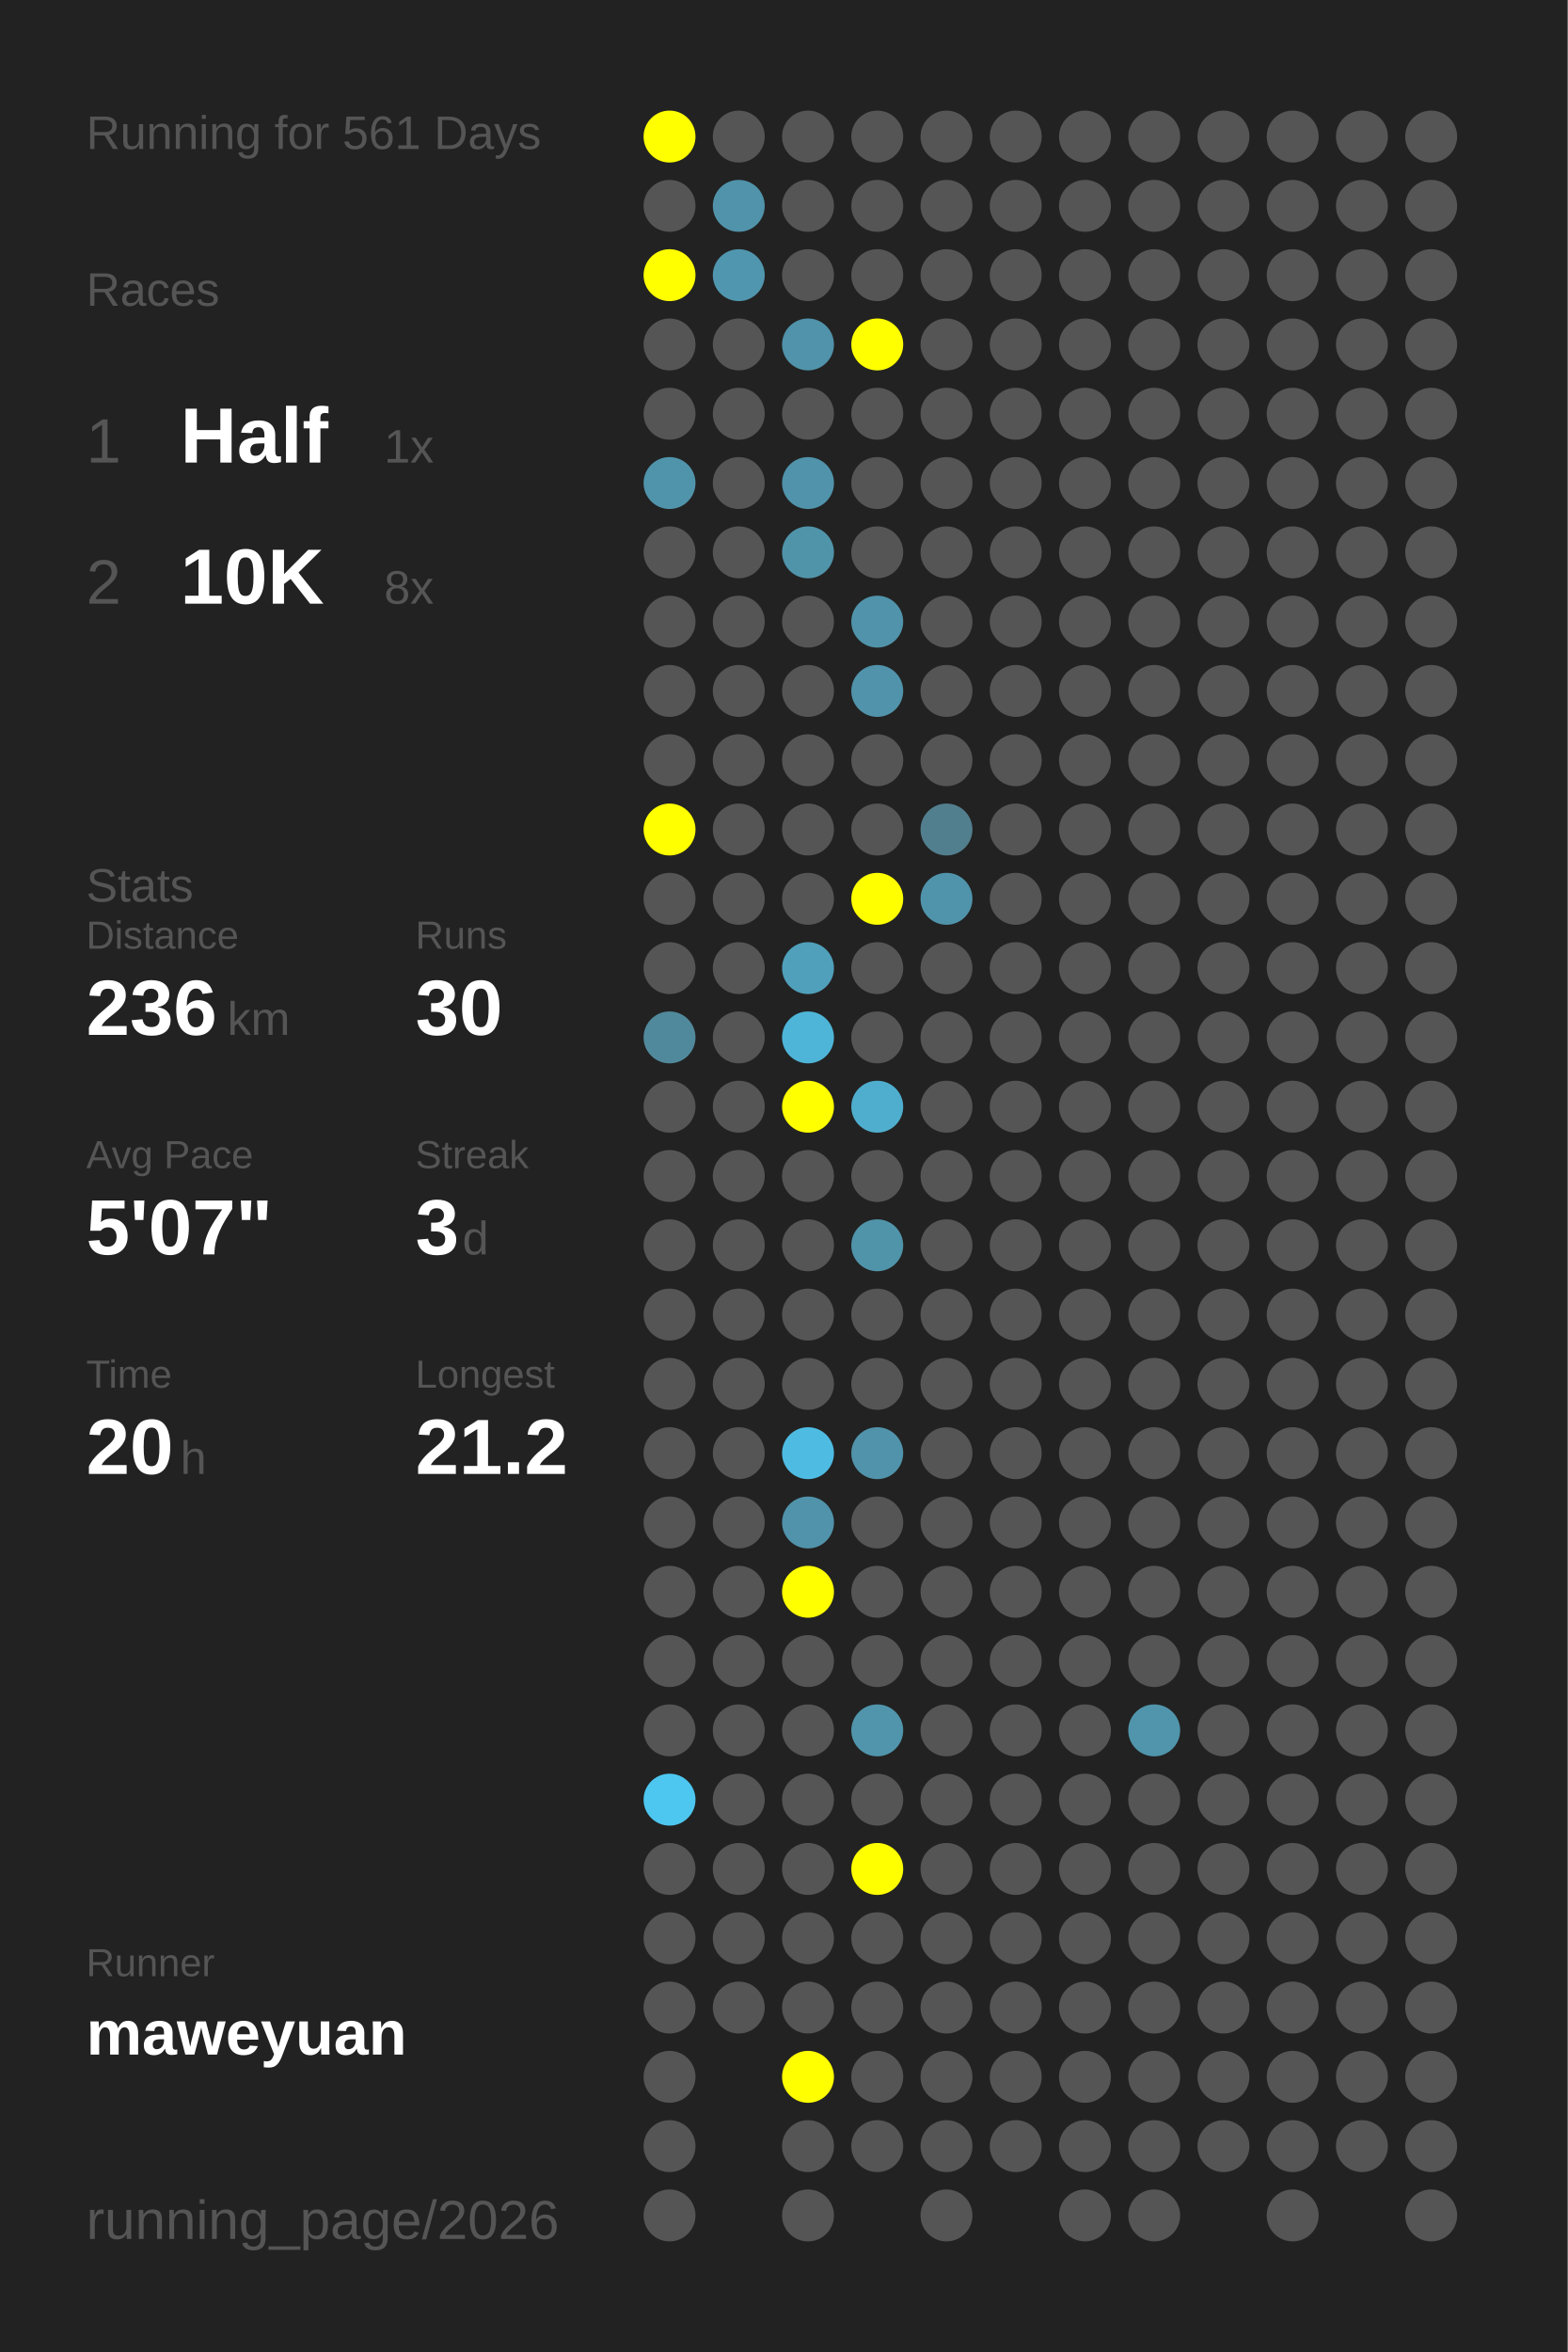
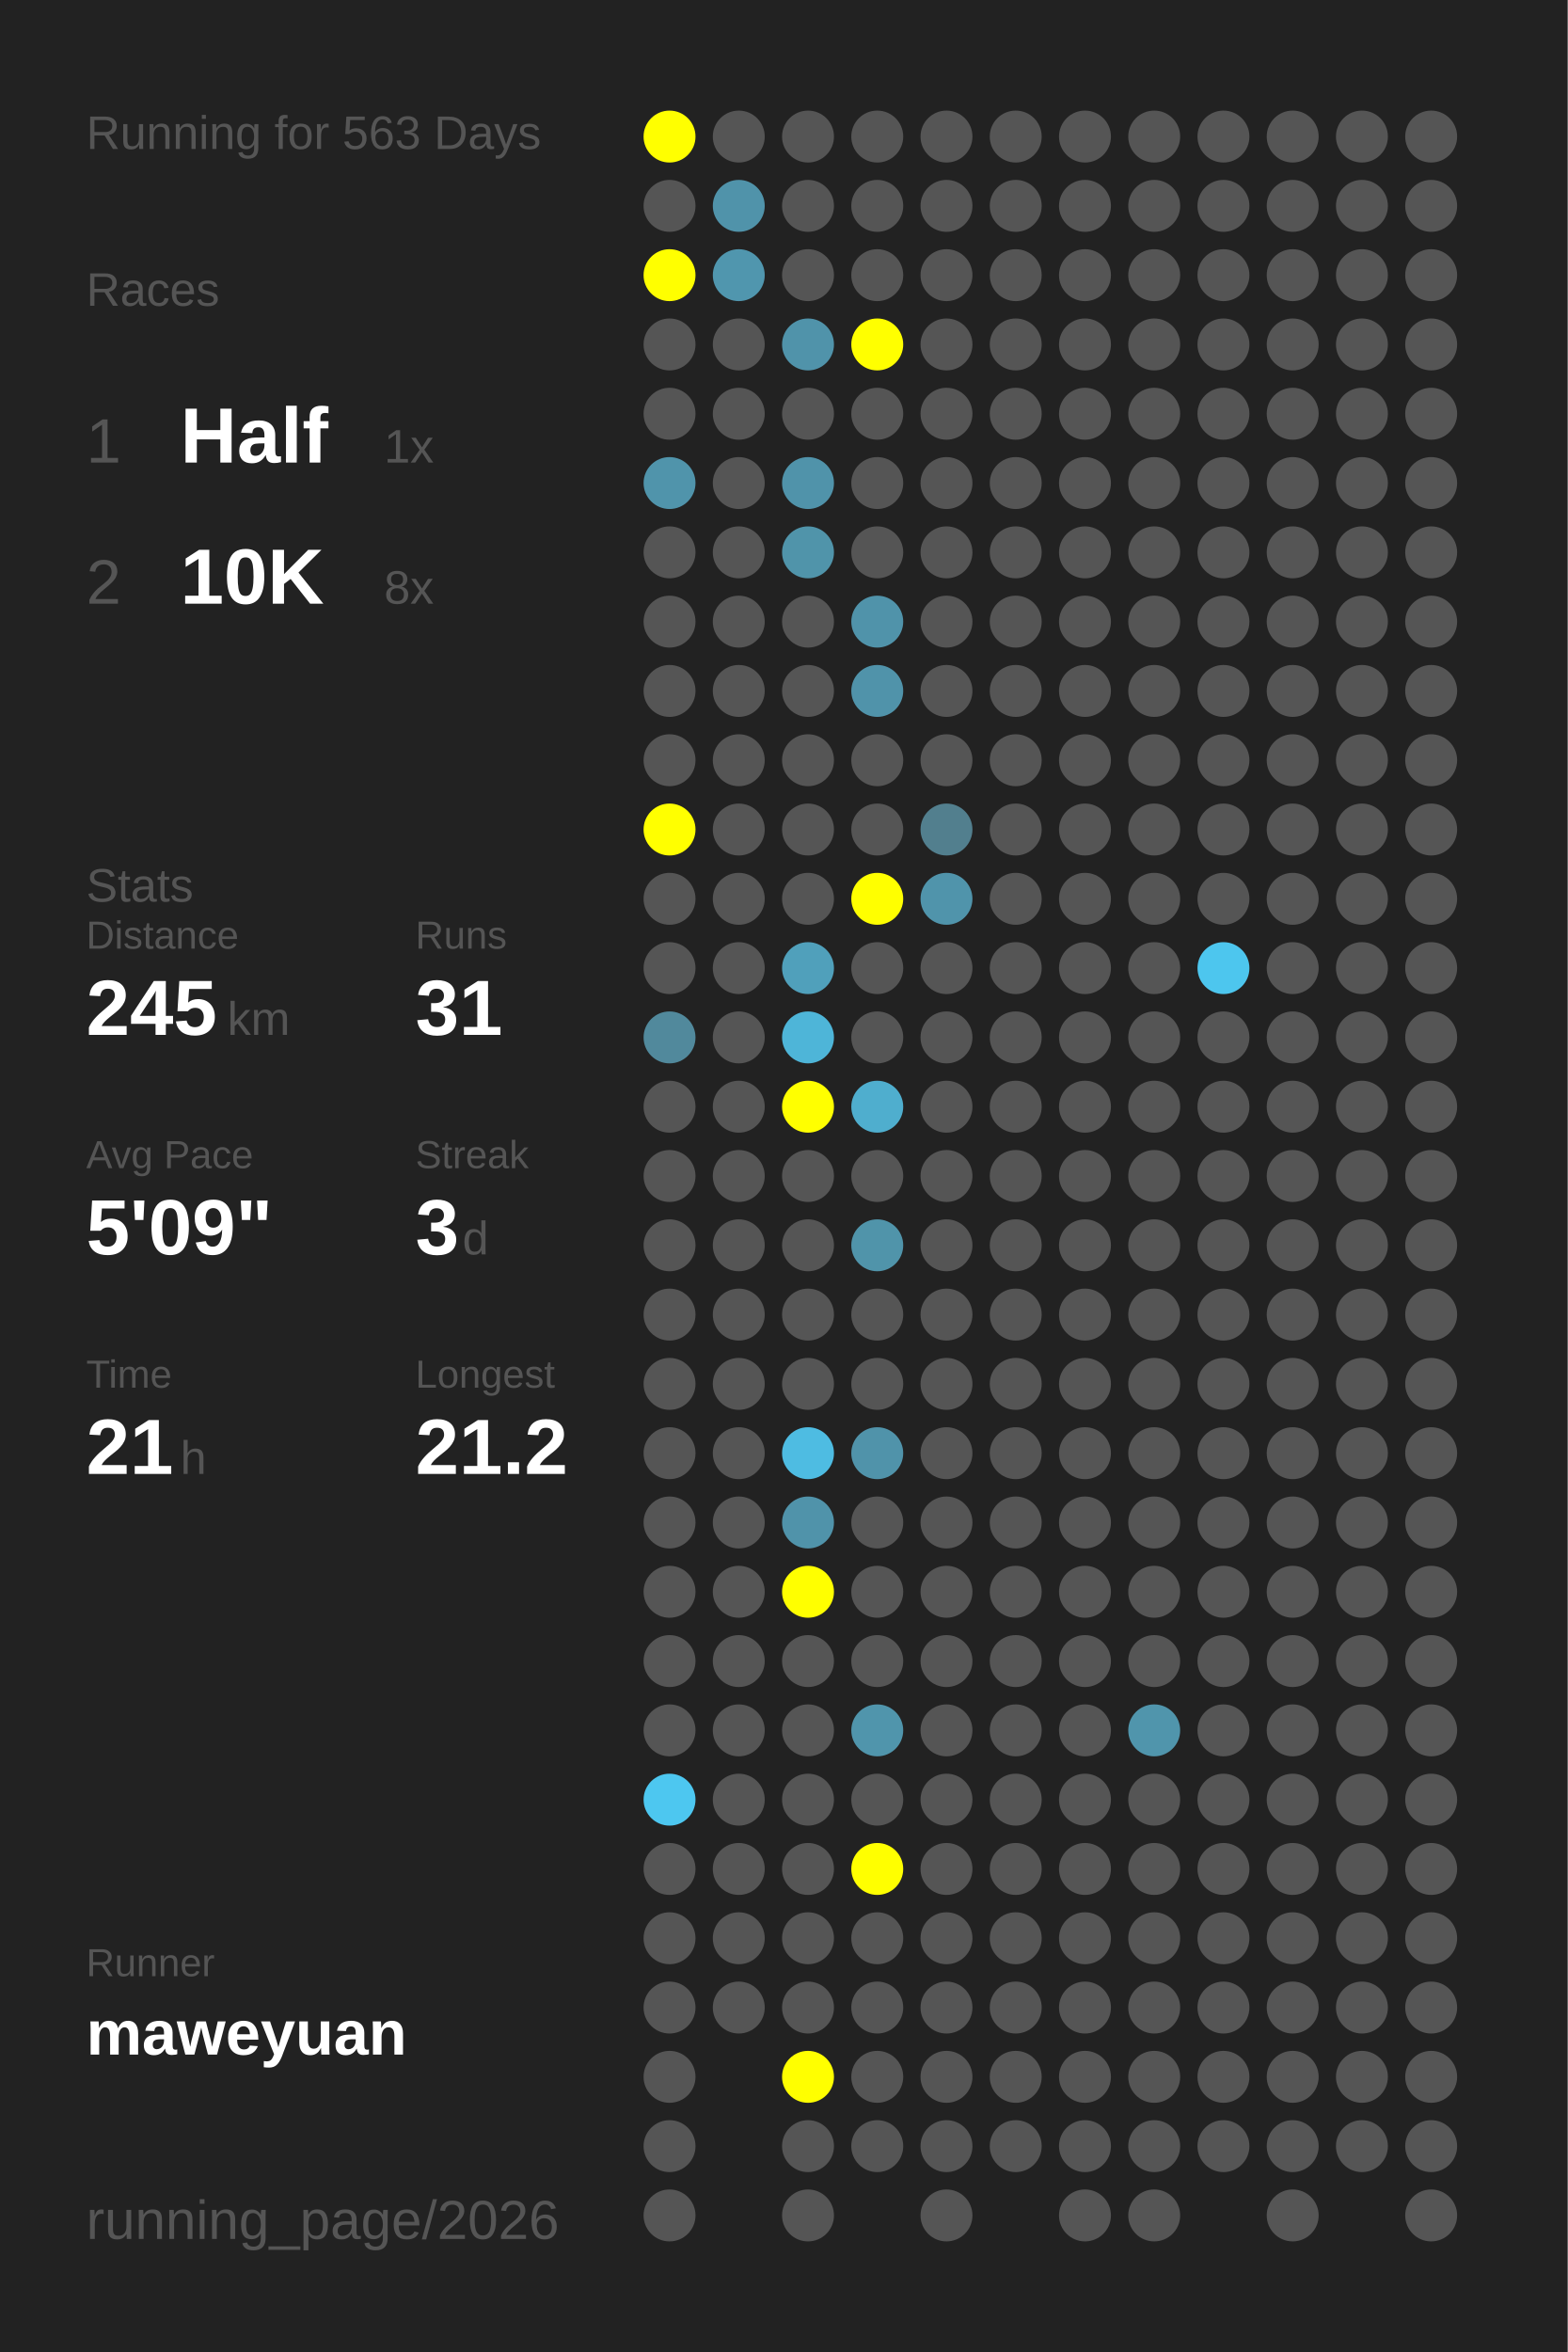
<svg xmlns="http://www.w3.org/2000/svg" baseProfile="full" height="300mm" version="1.1" viewBox="0,0,200,300" width="200mm">
  <defs />
  <rect fill="#222222" height="300" width="200" x="0" y="0" />
-   <text fill="#555555" style="font-size:6px; font-family:Arial;" x="11" y="19">Running for 561 Days</text>
+   <text fill="#555555" style="font-size:6px; font-family:Arial;" x="11" y="19">Running for 563 Days</text>
  <text fill="#555555" style="font-size:6px; font-family:Arial;" x="11" y="39">Races</text>
  <text fill="#555555" style="font-size:8px; font-family:Arial;" x="11" y="59">1</text>
  <text fill="#FFFFFF" style="font-size:10px; font-family:Arial; font-weight:bold;" x="23" y="59">Half</text>
  <text fill="#555555" style="font-size:6px; font-family:Arial;" x="49" y="59">1x</text>
  <text fill="#555555" style="font-size:8px; font-family:Arial;" x="11" y="77">2</text>
  <text fill="#FFFFFF" style="font-size:10px; font-family:Arial; font-weight:bold;" x="23" y="77">10K</text>
  <text fill="#555555" style="font-size:6px; font-family:Arial;" x="49" y="77">8x</text>
  <text fill="#555555" style="font-size:6px; font-family:Arial;" x="11" y="115">Stats</text>
  <text fill="#555555" style="font-size:5px; font-family:Arial;" x="11" y="121">Distance</text>
-   <text fill="#FFFFFF" style="font-size:10px; font-family:Arial; font-weight:bold;" x="11" y="132">236</text>
+   <text fill="#FFFFFF" style="font-size:10px; font-family:Arial; font-weight:bold;" x="11" y="132">245</text>
  <text fill="#555555" style="font-size:6px; font-family:Arial;" x="29" y="132">km</text>
  <text fill="#555555" style="font-size:5px; font-family:Arial;" x="53" y="121">Runs</text>
-   <text fill="#FFFFFF" style="font-size:10px; font-family:Arial; font-weight:bold;" x="53" y="132">30</text>
+   <text fill="#FFFFFF" style="font-size:10px; font-family:Arial; font-weight:bold;" x="53" y="132">31</text>
  <text fill="#555555" style="font-size:5px; font-family:Arial;" x="11" y="149">Avg Pace</text>
-   <text fill="#FFFFFF" style="font-size:10px; font-family:Arial; font-weight:bold;" x="11" y="160">5'07"</text>
+   <text fill="#FFFFFF" style="font-size:10px; font-family:Arial; font-weight:bold;" x="11" y="160">5'09"</text>
  <text fill="#555555" style="font-size:5px; font-family:Arial;" x="53" y="149">Streak</text>
  <text fill="#FFFFFF" style="font-size:10px; font-family:Arial; font-weight:bold;" x="53" y="160">3</text>
  <text fill="#555555" style="font-size:6px; font-family:Arial;" x="59" y="160">d</text>
  <text fill="#555555" style="font-size:5px; font-family:Arial;" x="11" y="177">Time</text>
-   <text fill="#FFFFFF" style="font-size:10px; font-family:Arial; font-weight:bold;" x="11" y="188">20</text>
+   <text fill="#FFFFFF" style="font-size:10px; font-family:Arial; font-weight:bold;" x="11" y="188">21</text>
  <text fill="#555555" style="font-size:6px; font-family:Arial;" x="23" y="188">h</text>
  <text fill="#555555" style="font-size:5px; font-family:Arial;" x="53" y="177">Longest</text>
  <text fill="#FFFFFF" style="font-size:10px; font-family:Arial; font-weight:bold;" x="53" y="188">21.2</text>
  <text fill="#555555" style="font-size:5px; font-family:Arial;" x="11" y="252.065">Runner</text>
  <text fill="#FFFFFF" style="font-size:8px; font-family:Arial; font-weight:bold;" x="11" y="262.065">maweyuan</text>
  <text fill="#555555" style="font-size:7px; font-family:Arial;" x="11" y="285.581">running_page/2026</text>
  <circle cx="85.417" cy="17.419" fill="#FFFF00" r="3.312" />
  <circle cx="85.417" cy="26.258" fill="#555555" r="3.312" />
  <circle cx="85.417" cy="35.097" fill="#FFFF00" r="3.312" />
  <circle cx="85.417" cy="43.935" fill="#555555" r="3.312" />
  <circle cx="85.417" cy="52.774" fill="#555555" r="3.312" />
  <circle cx="85.417" cy="61.613" fill="#5094ab" r="3.312" />
  <circle cx="85.417" cy="70.452" fill="#555555" r="3.312" />
  <circle cx="85.417" cy="79.29" fill="#555555" r="3.312" />
  <circle cx="85.417" cy="88.129" fill="#555555" r="3.312" />
  <circle cx="85.417" cy="96.968" fill="#555555" r="3.312" />
  <circle cx="85.417" cy="105.806" fill="#FFFF00" r="3.312" />
  <circle cx="85.417" cy="114.645" fill="#555555" r="3.312" />
  <circle cx="85.417" cy="123.484" fill="#555555" r="3.312" />
  <circle cx="85.417" cy="132.323" fill="#51899c" r="3.312" />
  <circle cx="85.417" cy="141.161" fill="#555555" r="3.312" />
  <circle cx="85.417" cy="150" fill="#555555" r="3.312" />
  <circle cx="85.417" cy="158.839" fill="#555555" r="3.312" />
  <circle cx="85.417" cy="167.677" fill="#555555" r="3.312" />
  <circle cx="85.417" cy="176.516" fill="#555555" r="3.312" />
  <circle cx="85.417" cy="185.355" fill="#555555" r="3.312" />
  <circle cx="85.417" cy="194.194" fill="#555555" r="3.312" />
  <circle cx="85.417" cy="203.032" fill="#555555" r="3.312" />
  <circle cx="85.417" cy="211.871" fill="#555555" r="3.312" />
  <circle cx="85.417" cy="220.71" fill="#555555" r="3.312" />
  <circle cx="85.417" cy="229.548" fill="#4dc7f0" r="3.312" />
  <circle cx="85.417" cy="238.387" fill="#555555" r="3.312" />
  <circle cx="85.417" cy="247.226" fill="#555555" r="3.312" />
  <circle cx="85.417" cy="256.065" fill="#555555" r="3.312" />
  <circle cx="85.417" cy="264.903" fill="#555555" r="3.312" />
  <circle cx="85.417" cy="273.742" fill="#555555" r="3.312" />
  <circle cx="85.417" cy="282.581" fill="#555555" r="3.312" />
  <circle cx="94.25" cy="17.419" fill="#555555" r="3.312" />
  <circle cx="94.25" cy="26.258" fill="#5093aa" r="3.312" />
  <circle cx="94.25" cy="35.097" fill="#5096ae" r="3.312" />
  <circle cx="94.25" cy="43.935" fill="#555555" r="3.312" />
  <circle cx="94.25" cy="52.774" fill="#555555" r="3.312" />
  <circle cx="94.25" cy="61.613" fill="#555555" r="3.312" />
  <circle cx="94.25" cy="70.452" fill="#555555" r="3.312" />
  <circle cx="94.25" cy="79.29" fill="#555555" r="3.312" />
  <circle cx="94.25" cy="88.129" fill="#555555" r="3.312" />
  <circle cx="94.25" cy="96.968" fill="#555555" r="3.312" />
  <circle cx="94.25" cy="105.806" fill="#555555" r="3.312" />
  <circle cx="94.25" cy="114.645" fill="#555555" r="3.312" />
  <circle cx="94.25" cy="123.484" fill="#555555" r="3.312" />
  <circle cx="94.25" cy="132.323" fill="#555555" r="3.312" />
  <circle cx="94.25" cy="141.161" fill="#555555" r="3.312" />
  <circle cx="94.25" cy="150" fill="#555555" r="3.312" />
  <circle cx="94.25" cy="158.839" fill="#555555" r="3.312" />
  <circle cx="94.25" cy="167.677" fill="#555555" r="3.312" />
  <circle cx="94.25" cy="176.516" fill="#555555" r="3.312" />
  <circle cx="94.25" cy="185.355" fill="#555555" r="3.312" />
  <circle cx="94.25" cy="194.194" fill="#555555" r="3.312" />
  <circle cx="94.25" cy="203.032" fill="#555555" r="3.312" />
  <circle cx="94.25" cy="211.871" fill="#555555" r="3.312" />
  <circle cx="94.25" cy="220.71" fill="#555555" r="3.312" />
  <circle cx="94.25" cy="229.548" fill="#555555" r="3.312" />
  <circle cx="94.25" cy="238.387" fill="#555555" r="3.312" />
  <circle cx="94.25" cy="247.226" fill="#555555" r="3.312" />
  <circle cx="94.25" cy="256.065" fill="#555555" r="3.312" />
  <circle cx="103.083" cy="17.419" fill="#555555" r="3.312" />
  <circle cx="103.083" cy="26.258" fill="#555555" r="3.312" />
  <circle cx="103.083" cy="35.097" fill="#555555" r="3.312" />
  <circle cx="103.083" cy="43.935" fill="#5093aa" r="3.312" />
  <circle cx="103.083" cy="52.774" fill="#555555" r="3.312" />
  <circle cx="103.083" cy="61.613" fill="#5093aa" r="3.312" />
  <circle cx="103.083" cy="70.452" fill="#5094aa" r="3.312" />
  <circle cx="103.083" cy="79.29" fill="#555555" r="3.312" />
  <circle cx="103.083" cy="88.129" fill="#555555" r="3.312" />
  <circle cx="103.083" cy="96.968" fill="#555555" r="3.312" />
  <circle cx="103.083" cy="105.806" fill="#555555" r="3.312" />
  <circle cx="103.083" cy="114.645" fill="#555555" r="3.312" />
  <circle cx="103.083" cy="123.484" fill="#50a0bb" r="3.312" />
  <circle cx="103.083" cy="132.323" fill="#4eb5d8" r="3.312" />
  <circle cx="103.083" cy="141.161" fill="#FFFF00" r="3.312" />
  <circle cx="103.083" cy="150" fill="#555555" r="3.312" />
  <circle cx="103.083" cy="158.839" fill="#555555" r="3.312" />
  <circle cx="103.083" cy="167.677" fill="#555555" r="3.312" />
  <circle cx="103.083" cy="176.516" fill="#555555" r="3.312" />
  <circle cx="103.083" cy="185.355" fill="#4ebce2" r="3.312" />
  <circle cx="103.083" cy="194.194" fill="#5093aa" r="3.312" />
  <circle cx="103.083" cy="203.032" fill="#FFFF00" r="3.312" />
  <circle cx="103.083" cy="211.871" fill="#555555" r="3.312" />
  <circle cx="103.083" cy="220.71" fill="#555555" r="3.312" />
  <circle cx="103.083" cy="229.548" fill="#555555" r="3.312" />
  <circle cx="103.083" cy="238.387" fill="#555555" r="3.312" />
  <circle cx="103.083" cy="247.226" fill="#555555" r="3.312" />
  <circle cx="103.083" cy="256.065" fill="#555555" r="3.312" />
  <circle cx="103.083" cy="264.903" fill="#FFFF00" r="3.312" />
  <circle cx="103.083" cy="273.742" fill="#555555" r="3.312" />
  <circle cx="103.083" cy="282.581" fill="#555555" r="3.312" />
  <circle cx="111.917" cy="17.419" fill="#555555" r="3.312" />
  <circle cx="111.917" cy="26.258" fill="#555555" r="3.312" />
  <circle cx="111.917" cy="35.097" fill="#555555" r="3.312" />
  <circle cx="111.917" cy="43.935" fill="#FFFF00" r="3.312" />
  <circle cx="111.917" cy="52.774" fill="#555555" r="3.312" />
  <circle cx="111.917" cy="61.613" fill="#555555" r="3.312" />
  <circle cx="111.917" cy="70.452" fill="#555555" r="3.312" />
  <circle cx="111.917" cy="79.29" fill="#5093aa" r="3.312" />
  <circle cx="111.917" cy="88.129" fill="#5093aa" r="3.312" />
  <circle cx="111.917" cy="96.968" fill="#555555" r="3.312" />
  <circle cx="111.917" cy="105.806" fill="#555555" r="3.312" />
  <circle cx="111.917" cy="114.645" fill="#FFFF00" r="3.312" />
  <circle cx="111.917" cy="123.484" fill="#555555" r="3.312" />
  <circle cx="111.917" cy="132.323" fill="#555555" r="3.312" />
  <circle cx="111.917" cy="141.161" fill="#4faece" r="3.312" />
  <circle cx="111.917" cy="150" fill="#555555" r="3.312" />
  <circle cx="111.917" cy="158.839" fill="#5094aa" r="3.312" />
  <circle cx="111.917" cy="167.677" fill="#555555" r="3.312" />
  <circle cx="111.917" cy="176.516" fill="#555555" r="3.312" />
  <circle cx="111.917" cy="185.355" fill="#5093aa" r="3.312" />
  <circle cx="111.917" cy="194.194" fill="#555555" r="3.312" />
  <circle cx="111.917" cy="203.032" fill="#555555" r="3.312" />
  <circle cx="111.917" cy="211.871" fill="#555555" r="3.312" />
  <circle cx="111.917" cy="220.71" fill="#5095ac" r="3.312" />
  <circle cx="111.917" cy="229.548" fill="#555555" r="3.312" />
  <circle cx="111.917" cy="238.387" fill="#FFFF00" r="3.312" />
  <circle cx="111.917" cy="247.226" fill="#555555" r="3.312" />
  <circle cx="111.917" cy="256.065" fill="#555555" r="3.312" />
  <circle cx="111.917" cy="264.903" fill="#555555" r="3.312" />
  <circle cx="111.917" cy="273.742" fill="#555555" r="3.312" />
  <circle cx="120.75" cy="17.419" fill="#555555" r="3.312" />
  <circle cx="120.75" cy="26.258" fill="#555555" r="3.312" />
  <circle cx="120.75" cy="35.097" fill="#555555" r="3.312" />
  <circle cx="120.75" cy="43.935" fill="#555555" r="3.312" />
  <circle cx="120.75" cy="52.774" fill="#555555" r="3.312" />
  <circle cx="120.75" cy="61.613" fill="#555555" r="3.312" />
  <circle cx="120.75" cy="70.452" fill="#555555" r="3.312" />
  <circle cx="120.75" cy="79.29" fill="#555555" r="3.312" />
  <circle cx="120.75" cy="88.129" fill="#555555" r="3.312" />
  <circle cx="120.75" cy="96.968" fill="#555555" r="3.312" />
  <circle cx="120.75" cy="105.806" fill="#527f8e" r="3.312" />
  <circle cx="120.75" cy="114.645" fill="#5094ab" r="3.312" />
  <circle cx="120.75" cy="123.484" fill="#555555" r="3.312" />
  <circle cx="120.75" cy="132.323" fill="#555555" r="3.312" />
  <circle cx="120.75" cy="141.161" fill="#555555" r="3.312" />
  <circle cx="120.75" cy="150" fill="#555555" r="3.312" />
  <circle cx="120.75" cy="158.839" fill="#555555" r="3.312" />
  <circle cx="120.75" cy="167.677" fill="#555555" r="3.312" />
  <circle cx="120.75" cy="176.516" fill="#555555" r="3.312" />
  <circle cx="120.75" cy="185.355" fill="#555555" r="3.312" />
  <circle cx="120.75" cy="194.194" fill="#555555" r="3.312" />
  <circle cx="120.75" cy="203.032" fill="#555555" r="3.312" />
  <circle cx="120.75" cy="211.871" fill="#555555" r="3.312" />
  <circle cx="120.75" cy="220.71" fill="#555555" r="3.312" />
  <circle cx="120.75" cy="229.548" fill="#555555" r="3.312" />
  <circle cx="120.75" cy="238.387" fill="#555555" r="3.312" />
  <circle cx="120.75" cy="247.226" fill="#555555" r="3.312" />
  <circle cx="120.75" cy="256.065" fill="#555555" r="3.312" />
  <circle cx="120.75" cy="264.903" fill="#555555" r="3.312" />
  <circle cx="120.75" cy="273.742" fill="#555555" r="3.312" />
  <circle cx="120.75" cy="282.581" fill="#555555" r="3.312" />
  <circle cx="129.583" cy="17.419" fill="#555555" r="3.312" />
  <circle cx="129.583" cy="26.258" fill="#555555" r="3.312" />
  <circle cx="129.583" cy="35.097" fill="#555555" r="3.312" />
  <circle cx="129.583" cy="43.935" fill="#555555" r="3.312" />
  <circle cx="129.583" cy="52.774" fill="#555555" r="3.312" />
  <circle cx="129.583" cy="61.613" fill="#555555" r="3.312" />
  <circle cx="129.583" cy="70.452" fill="#555555" r="3.312" />
  <circle cx="129.583" cy="79.29" fill="#555555" r="3.312" />
  <circle cx="129.583" cy="88.129" fill="#555555" r="3.312" />
  <circle cx="129.583" cy="96.968" fill="#555555" r="3.312" />
  <circle cx="129.583" cy="105.806" fill="#555555" r="3.312" />
  <circle cx="129.583" cy="114.645" fill="#555555" r="3.312" />
  <circle cx="129.583" cy="123.484" fill="#555555" r="3.312" />
  <circle cx="129.583" cy="132.323" fill="#555555" r="3.312" />
  <circle cx="129.583" cy="141.161" fill="#555555" r="3.312" />
  <circle cx="129.583" cy="150" fill="#555555" r="3.312" />
  <circle cx="129.583" cy="158.839" fill="#555555" r="3.312" />
  <circle cx="129.583" cy="167.677" fill="#555555" r="3.312" />
  <circle cx="129.583" cy="176.516" fill="#555555" r="3.312" />
  <circle cx="129.583" cy="185.355" fill="#555555" r="3.312" />
  <circle cx="129.583" cy="194.194" fill="#555555" r="3.312" />
  <circle cx="129.583" cy="203.032" fill="#555555" r="3.312" />
  <circle cx="129.583" cy="211.871" fill="#555555" r="3.312" />
  <circle cx="129.583" cy="220.71" fill="#555555" r="3.312" />
  <circle cx="129.583" cy="229.548" fill="#555555" r="3.312" />
  <circle cx="129.583" cy="238.387" fill="#555555" r="3.312" />
  <circle cx="129.583" cy="247.226" fill="#555555" r="3.312" />
  <circle cx="129.583" cy="256.065" fill="#555555" r="3.312" />
  <circle cx="129.583" cy="264.903" fill="#555555" r="3.312" />
  <circle cx="129.583" cy="273.742" fill="#555555" r="3.312" />
  <circle cx="138.417" cy="17.419" fill="#555555" r="3.312" />
  <circle cx="138.417" cy="26.258" fill="#555555" r="3.312" />
  <circle cx="138.417" cy="35.097" fill="#555555" r="3.312" />
  <circle cx="138.417" cy="43.935" fill="#555555" r="3.312" />
  <circle cx="138.417" cy="52.774" fill="#555555" r="3.312" />
  <circle cx="138.417" cy="61.613" fill="#555555" r="3.312" />
  <circle cx="138.417" cy="70.452" fill="#555555" r="3.312" />
  <circle cx="138.417" cy="79.29" fill="#555555" r="3.312" />
  <circle cx="138.417" cy="88.129" fill="#555555" r="3.312" />
  <circle cx="138.417" cy="96.968" fill="#555555" r="3.312" />
  <circle cx="138.417" cy="105.806" fill="#555555" r="3.312" />
  <circle cx="138.417" cy="114.645" fill="#555555" r="3.312" />
  <circle cx="138.417" cy="123.484" fill="#555555" r="3.312" />
  <circle cx="138.417" cy="132.323" fill="#555555" r="3.312" />
  <circle cx="138.417" cy="141.161" fill="#555555" r="3.312" />
  <circle cx="138.417" cy="150" fill="#555555" r="3.312" />
  <circle cx="138.417" cy="158.839" fill="#555555" r="3.312" />
  <circle cx="138.417" cy="167.677" fill="#555555" r="3.312" />
  <circle cx="138.417" cy="176.516" fill="#555555" r="3.312" />
  <circle cx="138.417" cy="185.355" fill="#555555" r="3.312" />
  <circle cx="138.417" cy="194.194" fill="#555555" r="3.312" />
  <circle cx="138.417" cy="203.032" fill="#555555" r="3.312" />
  <circle cx="138.417" cy="211.871" fill="#555555" r="3.312" />
  <circle cx="138.417" cy="220.71" fill="#555555" r="3.312" />
  <circle cx="138.417" cy="229.548" fill="#555555" r="3.312" />
  <circle cx="138.417" cy="238.387" fill="#555555" r="3.312" />
  <circle cx="138.417" cy="247.226" fill="#555555" r="3.312" />
  <circle cx="138.417" cy="256.065" fill="#555555" r="3.312" />
  <circle cx="138.417" cy="264.903" fill="#555555" r="3.312" />
  <circle cx="138.417" cy="273.742" fill="#555555" r="3.312" />
  <circle cx="138.417" cy="282.581" fill="#555555" r="3.312" />
  <circle cx="147.25" cy="17.419" fill="#555555" r="3.312" />
  <circle cx="147.25" cy="26.258" fill="#555555" r="3.312" />
  <circle cx="147.25" cy="35.097" fill="#555555" r="3.312" />
  <circle cx="147.25" cy="43.935" fill="#555555" r="3.312" />
  <circle cx="147.25" cy="52.774" fill="#555555" r="3.312" />
  <circle cx="147.25" cy="61.613" fill="#555555" r="3.312" />
  <circle cx="147.25" cy="70.452" fill="#555555" r="3.312" />
  <circle cx="147.25" cy="79.29" fill="#555555" r="3.312" />
  <circle cx="147.25" cy="88.129" fill="#555555" r="3.312" />
  <circle cx="147.25" cy="96.968" fill="#555555" r="3.312" />
  <circle cx="147.25" cy="105.806" fill="#555555" r="3.312" />
  <circle cx="147.25" cy="114.645" fill="#555555" r="3.312" />
  <circle cx="147.25" cy="123.484" fill="#555555" r="3.312" />
  <circle cx="147.25" cy="132.323" fill="#555555" r="3.312" />
  <circle cx="147.25" cy="141.161" fill="#555555" r="3.312" />
  <circle cx="147.25" cy="150" fill="#555555" r="3.312" />
  <circle cx="147.25" cy="158.839" fill="#555555" r="3.312" />
  <circle cx="147.25" cy="167.677" fill="#555555" r="3.312" />
  <circle cx="147.25" cy="176.516" fill="#555555" r="3.312" />
  <circle cx="147.25" cy="185.355" fill="#555555" r="3.312" />
  <circle cx="147.25" cy="194.194" fill="#555555" r="3.312" />
  <circle cx="147.25" cy="203.032" fill="#555555" r="3.312" />
  <circle cx="147.25" cy="211.871" fill="#555555" r="3.312" />
  <circle cx="147.25" cy="220.71" fill="#5095ac" r="3.312" />
  <circle cx="147.25" cy="229.548" fill="#555555" r="3.312" />
  <circle cx="147.25" cy="238.387" fill="#555555" r="3.312" />
  <circle cx="147.25" cy="247.226" fill="#555555" r="3.312" />
  <circle cx="147.25" cy="256.065" fill="#555555" r="3.312" />
  <circle cx="147.25" cy="264.903" fill="#555555" r="3.312" />
  <circle cx="147.25" cy="273.742" fill="#555555" r="3.312" />
  <circle cx="147.25" cy="282.581" fill="#555555" r="3.312" />
  <circle cx="156.083" cy="17.419" fill="#555555" r="3.312" />
  <circle cx="156.083" cy="26.258" fill="#555555" r="3.312" />
  <circle cx="156.083" cy="35.097" fill="#555555" r="3.312" />
  <circle cx="156.083" cy="43.935" fill="#555555" r="3.312" />
  <circle cx="156.083" cy="52.774" fill="#555555" r="3.312" />
  <circle cx="156.083" cy="61.613" fill="#555555" r="3.312" />
  <circle cx="156.083" cy="70.452" fill="#555555" r="3.312" />
  <circle cx="156.083" cy="79.29" fill="#555555" r="3.312" />
  <circle cx="156.083" cy="88.129" fill="#555555" r="3.312" />
  <circle cx="156.083" cy="96.968" fill="#555555" r="3.312" />
  <circle cx="156.083" cy="105.806" fill="#555555" r="3.312" />
  <circle cx="156.083" cy="114.645" fill="#555555" r="3.312" />
-   <circle cx="156.083" cy="123.484" fill="#555555" r="3.312" />
+   <circle cx="156.083" cy="123.484" fill="#4dc6ee" r="3.312" />
  <circle cx="156.083" cy="132.323" fill="#555555" r="3.312" />
  <circle cx="156.083" cy="141.161" fill="#555555" r="3.312" />
  <circle cx="156.083" cy="150" fill="#555555" r="3.312" />
  <circle cx="156.083" cy="158.839" fill="#555555" r="3.312" />
  <circle cx="156.083" cy="167.677" fill="#555555" r="3.312" />
  <circle cx="156.083" cy="176.516" fill="#555555" r="3.312" />
  <circle cx="156.083" cy="185.355" fill="#555555" r="3.312" />
  <circle cx="156.083" cy="194.194" fill="#555555" r="3.312" />
  <circle cx="156.083" cy="203.032" fill="#555555" r="3.312" />
  <circle cx="156.083" cy="211.871" fill="#555555" r="3.312" />
  <circle cx="156.083" cy="220.71" fill="#555555" r="3.312" />
  <circle cx="156.083" cy="229.548" fill="#555555" r="3.312" />
  <circle cx="156.083" cy="238.387" fill="#555555" r="3.312" />
  <circle cx="156.083" cy="247.226" fill="#555555" r="3.312" />
  <circle cx="156.083" cy="256.065" fill="#555555" r="3.312" />
  <circle cx="156.083" cy="264.903" fill="#555555" r="3.312" />
  <circle cx="156.083" cy="273.742" fill="#555555" r="3.312" />
  <circle cx="164.917" cy="17.419" fill="#555555" r="3.312" />
  <circle cx="164.917" cy="26.258" fill="#555555" r="3.312" />
  <circle cx="164.917" cy="35.097" fill="#555555" r="3.312" />
  <circle cx="164.917" cy="43.935" fill="#555555" r="3.312" />
  <circle cx="164.917" cy="52.774" fill="#555555" r="3.312" />
  <circle cx="164.917" cy="61.613" fill="#555555" r="3.312" />
  <circle cx="164.917" cy="70.452" fill="#555555" r="3.312" />
  <circle cx="164.917" cy="79.29" fill="#555555" r="3.312" />
  <circle cx="164.917" cy="88.129" fill="#555555" r="3.312" />
  <circle cx="164.917" cy="96.968" fill="#555555" r="3.312" />
  <circle cx="164.917" cy="105.806" fill="#555555" r="3.312" />
  <circle cx="164.917" cy="114.645" fill="#555555" r="3.312" />
  <circle cx="164.917" cy="123.484" fill="#555555" r="3.312" />
  <circle cx="164.917" cy="132.323" fill="#555555" r="3.312" />
  <circle cx="164.917" cy="141.161" fill="#555555" r="3.312" />
  <circle cx="164.917" cy="150" fill="#555555" r="3.312" />
  <circle cx="164.917" cy="158.839" fill="#555555" r="3.312" />
  <circle cx="164.917" cy="167.677" fill="#555555" r="3.312" />
  <circle cx="164.917" cy="176.516" fill="#555555" r="3.312" />
  <circle cx="164.917" cy="185.355" fill="#555555" r="3.312" />
  <circle cx="164.917" cy="194.194" fill="#555555" r="3.312" />
  <circle cx="164.917" cy="203.032" fill="#555555" r="3.312" />
  <circle cx="164.917" cy="211.871" fill="#555555" r="3.312" />
  <circle cx="164.917" cy="220.71" fill="#555555" r="3.312" />
  <circle cx="164.917" cy="229.548" fill="#555555" r="3.312" />
  <circle cx="164.917" cy="238.387" fill="#555555" r="3.312" />
  <circle cx="164.917" cy="247.226" fill="#555555" r="3.312" />
  <circle cx="164.917" cy="256.065" fill="#555555" r="3.312" />
  <circle cx="164.917" cy="264.903" fill="#555555" r="3.312" />
  <circle cx="164.917" cy="273.742" fill="#555555" r="3.312" />
  <circle cx="164.917" cy="282.581" fill="#555555" r="3.312" />
  <circle cx="173.75" cy="17.419" fill="#555555" r="3.312" />
  <circle cx="173.75" cy="26.258" fill="#555555" r="3.312" />
  <circle cx="173.75" cy="35.097" fill="#555555" r="3.312" />
  <circle cx="173.75" cy="43.935" fill="#555555" r="3.312" />
  <circle cx="173.75" cy="52.774" fill="#555555" r="3.312" />
  <circle cx="173.75" cy="61.613" fill="#555555" r="3.312" />
  <circle cx="173.75" cy="70.452" fill="#555555" r="3.312" />
  <circle cx="173.75" cy="79.29" fill="#555555" r="3.312" />
  <circle cx="173.75" cy="88.129" fill="#555555" r="3.312" />
  <circle cx="173.75" cy="96.968" fill="#555555" r="3.312" />
  <circle cx="173.75" cy="105.806" fill="#555555" r="3.312" />
  <circle cx="173.75" cy="114.645" fill="#555555" r="3.312" />
  <circle cx="173.75" cy="123.484" fill="#555555" r="3.312" />
  <circle cx="173.75" cy="132.323" fill="#555555" r="3.312" />
  <circle cx="173.75" cy="141.161" fill="#555555" r="3.312" />
  <circle cx="173.75" cy="150" fill="#555555" r="3.312" />
  <circle cx="173.75" cy="158.839" fill="#555555" r="3.312" />
  <circle cx="173.75" cy="167.677" fill="#555555" r="3.312" />
  <circle cx="173.75" cy="176.516" fill="#555555" r="3.312" />
  <circle cx="173.75" cy="185.355" fill="#555555" r="3.312" />
  <circle cx="173.75" cy="194.194" fill="#555555" r="3.312" />
  <circle cx="173.75" cy="203.032" fill="#555555" r="3.312" />
  <circle cx="173.75" cy="211.871" fill="#555555" r="3.312" />
  <circle cx="173.75" cy="220.71" fill="#555555" r="3.312" />
  <circle cx="173.75" cy="229.548" fill="#555555" r="3.312" />
  <circle cx="173.75" cy="238.387" fill="#555555" r="3.312" />
  <circle cx="173.75" cy="247.226" fill="#555555" r="3.312" />
  <circle cx="173.75" cy="256.065" fill="#555555" r="3.312" />
  <circle cx="173.75" cy="264.903" fill="#555555" r="3.312" />
  <circle cx="173.75" cy="273.742" fill="#555555" r="3.312" />
  <circle cx="182.583" cy="17.419" fill="#555555" r="3.312" />
  <circle cx="182.583" cy="26.258" fill="#555555" r="3.312" />
  <circle cx="182.583" cy="35.097" fill="#555555" r="3.312" />
  <circle cx="182.583" cy="43.935" fill="#555555" r="3.312" />
  <circle cx="182.583" cy="52.774" fill="#555555" r="3.312" />
  <circle cx="182.583" cy="61.613" fill="#555555" r="3.312" />
  <circle cx="182.583" cy="70.452" fill="#555555" r="3.312" />
  <circle cx="182.583" cy="79.29" fill="#555555" r="3.312" />
  <circle cx="182.583" cy="88.129" fill="#555555" r="3.312" />
  <circle cx="182.583" cy="96.968" fill="#555555" r="3.312" />
  <circle cx="182.583" cy="105.806" fill="#555555" r="3.312" />
  <circle cx="182.583" cy="114.645" fill="#555555" r="3.312" />
  <circle cx="182.583" cy="123.484" fill="#555555" r="3.312" />
  <circle cx="182.583" cy="132.323" fill="#555555" r="3.312" />
  <circle cx="182.583" cy="141.161" fill="#555555" r="3.312" />
  <circle cx="182.583" cy="150" fill="#555555" r="3.312" />
  <circle cx="182.583" cy="158.839" fill="#555555" r="3.312" />
  <circle cx="182.583" cy="167.677" fill="#555555" r="3.312" />
  <circle cx="182.583" cy="176.516" fill="#555555" r="3.312" />
  <circle cx="182.583" cy="185.355" fill="#555555" r="3.312" />
  <circle cx="182.583" cy="194.194" fill="#555555" r="3.312" />
  <circle cx="182.583" cy="203.032" fill="#555555" r="3.312" />
  <circle cx="182.583" cy="211.871" fill="#555555" r="3.312" />
  <circle cx="182.583" cy="220.71" fill="#555555" r="3.312" />
  <circle cx="182.583" cy="229.548" fill="#555555" r="3.312" />
  <circle cx="182.583" cy="238.387" fill="#555555" r="3.312" />
  <circle cx="182.583" cy="247.226" fill="#555555" r="3.312" />
  <circle cx="182.583" cy="256.065" fill="#555555" r="3.312" />
  <circle cx="182.583" cy="264.903" fill="#555555" r="3.312" />
  <circle cx="182.583" cy="273.742" fill="#555555" r="3.312" />
  <circle cx="182.583" cy="282.581" fill="#555555" r="3.312" />
</svg>
